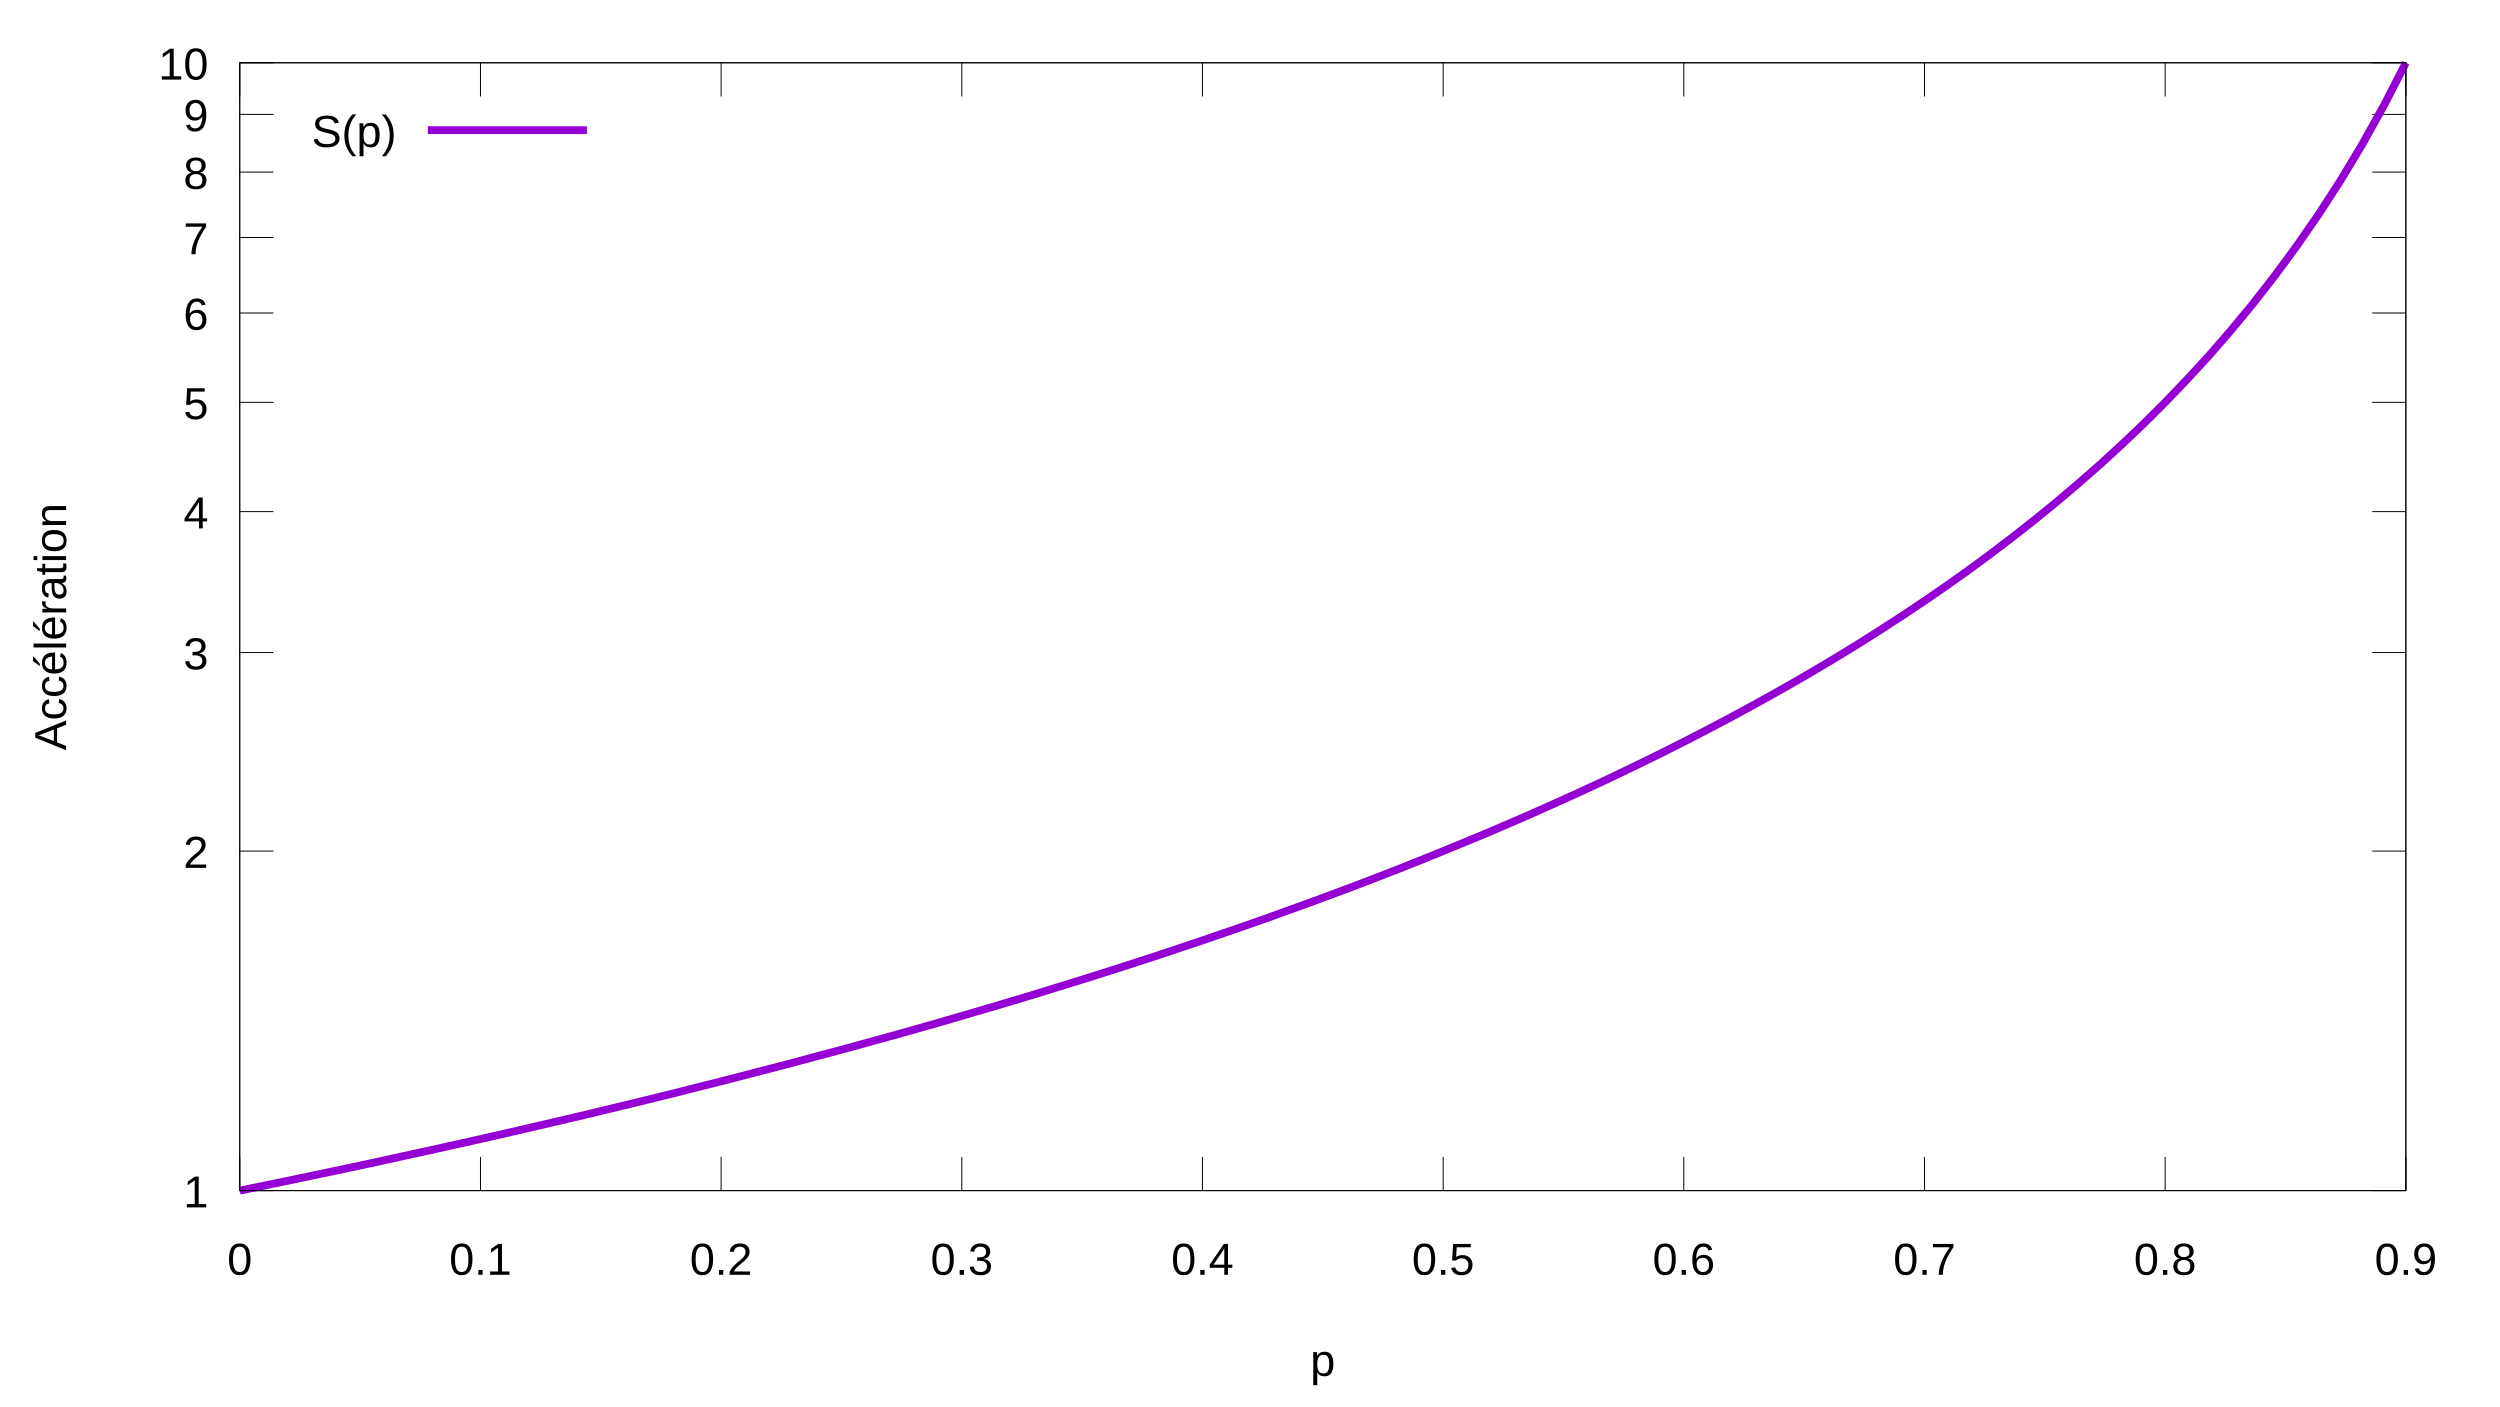
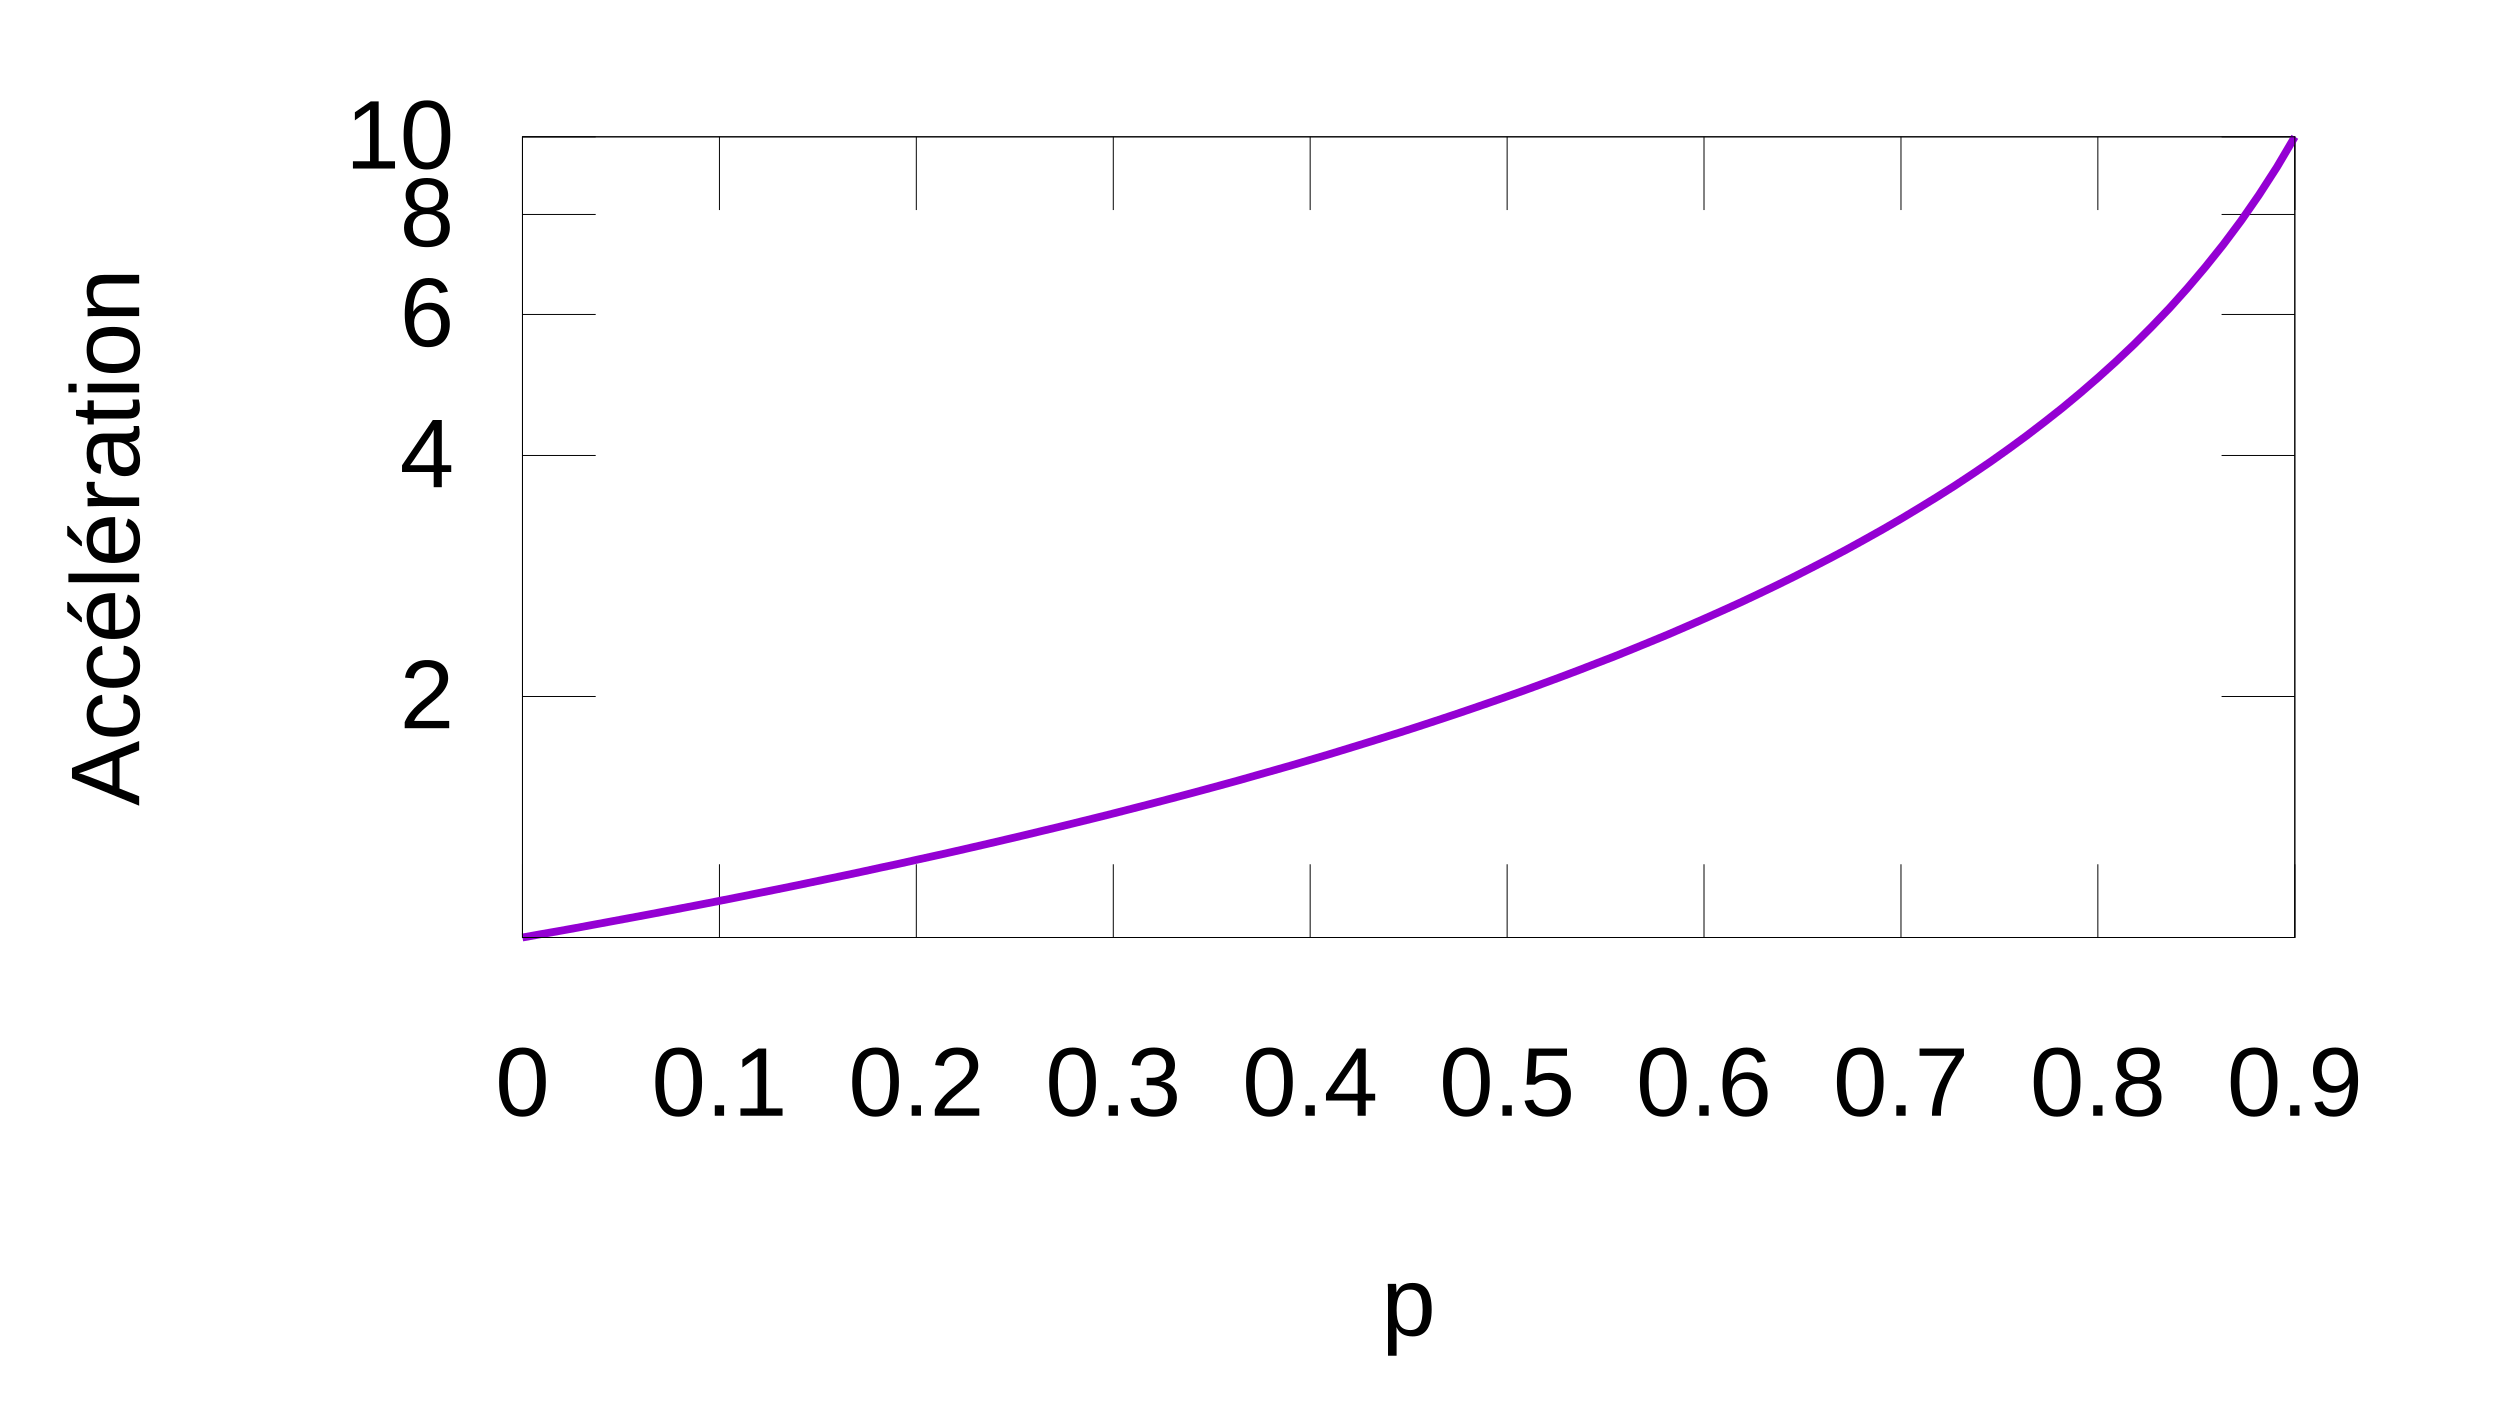
<svg xmlns="http://www.w3.org/2000/svg" xmlns:xlink="http://www.w3.org/1999/xlink" width="2560" height="1440" viewBox="0 0 2560 1440">
  <g id="gnuplot_canvas">
    <rect x="0" y="0" width="2560" height="1440" fill="none" />
    <defs>
      <circle id="gpDot" r="0.5" stroke-width="0.5" />
-       <path id="gpPt0" stroke-width="0.058" stroke="currentColor" d="M-1,0 h2 M0,-1 v2" />
-       <path id="gpPt1" stroke-width="0.058" stroke="currentColor" d="M-1,-1 L1,1 M1,-1 L-1,1" />
-       <path id="gpPt2" stroke-width="0.058" stroke="currentColor" d="M-1,0 L1,0 M0,-1 L0,1 M-1,-1 L1,1 M-1,1 L1,-1" />
-       <rect id="gpPt3" stroke-width="0.058" stroke="currentColor" x="-1" y="-1" width="2" height="2" />
-       <rect id="gpPt4" stroke-width="0.058" stroke="currentColor" fill="currentColor" x="-1" y="-1" width="2" height="2" />
-       <circle id="gpPt5" stroke-width="0.058" stroke="currentColor" cx="0" cy="0" r="1" />
+       <path id="gpPt0" stroke-width="0.027" stroke="currentColor" d="M-1,0 h2 M0,-1 v2" />
+       <path id="gpPt1" stroke-width="0.027" stroke="currentColor" d="M-1,-1 L1,1 M1,-1 L-1,1" />
+       <path id="gpPt2" stroke-width="0.027" stroke="currentColor" d="M-1,0 L1,0 M0,-1 L0,1 M-1,-1 L1,1 M-1,1 L1,-1" />
+       <rect id="gpPt3" stroke-width="0.027" stroke="currentColor" x="-1" y="-1" width="2" height="2" />
+       <rect id="gpPt4" stroke-width="0.027" stroke="currentColor" fill="currentColor" x="-1" y="-1" width="2" height="2" />
+       <circle id="gpPt5" stroke-width="0.027" stroke="currentColor" cx="0" cy="0" r="1" />
      <use xlink:href="#gpPt5" id="gpPt6" fill="currentColor" stroke="none" />
-       <path id="gpPt7" stroke-width="0.058" stroke="currentColor" d="M0,-1.33 L-1.33,0.67 L1.33,0.67 z" />
+       <path id="gpPt7" stroke-width="0.027" stroke="currentColor" d="M0,-1.33 L-1.33,0.67 L1.33,0.67 z" />
      <use xlink:href="#gpPt7" id="gpPt8" fill="currentColor" stroke="none" />
      <use xlink:href="#gpPt7" id="gpPt9" stroke="currentColor" transform="rotate(180)" />
      <use xlink:href="#gpPt9" id="gpPt10" fill="currentColor" stroke="none" />
      <use xlink:href="#gpPt3" id="gpPt11" stroke="currentColor" transform="rotate(45)" />
      <use xlink:href="#gpPt11" id="gpPt12" fill="currentColor" stroke="none" />
-       <path id="gpPt13" stroke-width="0.058" stroke="currentColor" d="M0,1.330 L1.265,0.411 L0.782,-1.067 L-0.782,-1.076 L-1.265,0.411 z" />
+       <path id="gpPt13" stroke-width="0.027" stroke="currentColor" d="M0,1.330 L1.265,0.411 L0.782,-1.067 L-0.782,-1.076 L-1.265,0.411 z" />
      <use xlink:href="#gpPt13" id="gpPt14" fill="currentColor" stroke="none" />
      <filter id="textbox" filterUnits="objectBoundingBox" x="0" y="0" height="1" width="1">
        <feFlood flood-color="white" flood-opacity="1" result="bgnd" />
        <feComposite in="SourceGraphic" in2="bgnd" operator="atop" />
      </filter>
      <filter id="greybox" filterUnits="objectBoundingBox" x="0" y="0" height="1" width="1">
        <feFlood flood-color="lightgrey" flood-opacity="1" result="grey" />
        <feComposite in="SourceGraphic" in2="grey" operator="atop" />
      </filter>
    </defs>
    <g fill="none" color="white" stroke="currentColor" stroke-width="1.00" stroke-linecap="butt" stroke-linejoin="miter">
</g>
    <g fill="none" color="black" stroke="currentColor" stroke-width="1.00" stroke-linecap="butt" stroke-linejoin="miter">
-       <path stroke="black" d="M245.5,1219.2 L280.0,1219.2 M2463.6,1219.2 L2429.1,1219.2  " />
-       <g transform="translate(213.4,1236.4)" stroke="none" fill="black" font-family="Arial" font-size="46.00" text-anchor="end">
-         <text>
-           <tspan font-family="Arial"> 1</tspan>
-         </text>
-       </g>
-     </g>
-     <g fill="none" color="black" stroke="currentColor" stroke-width="1.00" stroke-linecap="butt" stroke-linejoin="miter">
-       <path stroke="black" d="M245.5,871.5 L280.0,871.5 M2463.6,871.5 L2429.1,871.5  " />
-       <g transform="translate(213.4,888.7)" stroke="none" fill="black" font-family="Arial" font-size="46.00" text-anchor="end">
+       <path stroke="black" d="M535.0,713.2 L610.0,713.2 M2349.9,713.2 L2274.9,713.2  " />
+       <g transform="translate(465.0,745.7)" stroke="none" fill="black" font-family="Arial" font-size="100.00" text-anchor="end">
        <text>
          <tspan font-family="Arial"> 2</tspan>
        </text>
      </g>
    </g>
    <g fill="none" color="black" stroke="currentColor" stroke-width="1.00" stroke-linecap="butt" stroke-linejoin="miter">
-       <path stroke="black" d="M245.5,668.2 L280.0,668.2 M2463.6,668.2 L2429.1,668.2  " />
-       <g transform="translate(213.4,685.4)" stroke="none" fill="black" font-family="Arial" font-size="46.00" text-anchor="end">
-         <text>
-           <tspan font-family="Arial"> 3</tspan>
-         </text>
-       </g>
-     </g>
-     <g fill="none" color="black" stroke="currentColor" stroke-width="1.00" stroke-linecap="butt" stroke-linejoin="miter">
-       <path stroke="black" d="M245.5,523.9 L280.0,523.9 M2463.6,523.9 L2429.1,523.9  " />
-       <g transform="translate(213.4,541.1)" stroke="none" fill="black" font-family="Arial" font-size="46.00" text-anchor="end">
+       <path stroke="black" d="M535.0,466.4 L610.0,466.4 M2349.9,466.4 L2274.9,466.4  " />
+       <g transform="translate(465.0,498.9)" stroke="none" fill="black" font-family="Arial" font-size="100.00" text-anchor="end">
        <text>
          <tspan font-family="Arial"> 4</tspan>
        </text>
      </g>
    </g>
    <g fill="none" color="black" stroke="currentColor" stroke-width="1.00" stroke-linecap="butt" stroke-linejoin="miter">
-       <path stroke="black" d="M245.5,412.0 L280.0,412.0 M2463.6,412.0 L2429.1,412.0  " />
-       <g transform="translate(213.4,429.2)" stroke="none" fill="black" font-family="Arial" font-size="46.00" text-anchor="end">
-         <text>
-           <tspan font-family="Arial"> 5</tspan>
-         </text>
-       </g>
-     </g>
-     <g fill="none" color="black" stroke="currentColor" stroke-width="1.00" stroke-linecap="butt" stroke-linejoin="miter">
-       <path stroke="black" d="M245.5,320.5 L280.0,320.5 M2463.6,320.5 L2429.1,320.5  " />
-       <g transform="translate(213.4,337.7)" stroke="none" fill="black" font-family="Arial" font-size="46.00" text-anchor="end">
+       <path stroke="black" d="M535.0,322.0 L610.0,322.0 M2349.9,322.0 L2274.9,322.0  " />
+       <g transform="translate(465.0,354.5)" stroke="none" fill="black" font-family="Arial" font-size="100.00" text-anchor="end">
        <text>
          <tspan font-family="Arial"> 6</tspan>
        </text>
      </g>
    </g>
    <g fill="none" color="black" stroke="currentColor" stroke-width="1.00" stroke-linecap="butt" stroke-linejoin="miter">
-       <path stroke="black" d="M245.5,243.2 L280.0,243.2 M2463.6,243.2 L2429.1,243.2  " />
-       <g transform="translate(213.4,260.4)" stroke="none" fill="black" font-family="Arial" font-size="46.00" text-anchor="end">
-         <text>
-           <tspan font-family="Arial"> 7</tspan>
-         </text>
-       </g>
-     </g>
-     <g fill="none" color="black" stroke="currentColor" stroke-width="1.00" stroke-linecap="butt" stroke-linejoin="miter">
-       <path stroke="black" d="M245.5,176.2 L280.0,176.2 M2463.6,176.2 L2429.1,176.2  " />
-       <g transform="translate(213.4,193.4)" stroke="none" fill="black" font-family="Arial" font-size="46.00" text-anchor="end">
+       <path stroke="black" d="M535.0,219.6 L610.0,219.6 M2349.9,219.6 L2274.9,219.6  " />
+       <g transform="translate(465.0,252.1)" stroke="none" fill="black" font-family="Arial" font-size="100.00" text-anchor="end">
        <text>
          <tspan font-family="Arial"> 8</tspan>
        </text>
      </g>
    </g>
    <g fill="none" color="black" stroke="currentColor" stroke-width="1.00" stroke-linecap="butt" stroke-linejoin="miter">
-       <path stroke="black" d="M245.5,117.1 L280.0,117.1 M2463.6,117.1 L2429.1,117.1  " />
-       <g transform="translate(213.4,134.3)" stroke="none" fill="black" font-family="Arial" font-size="46.00" text-anchor="end">
-         <text>
-           <tspan font-family="Arial"> 9</tspan>
-         </text>
-       </g>
-     </g>
-     <g fill="none" color="black" stroke="currentColor" stroke-width="1.00" stroke-linecap="butt" stroke-linejoin="miter">
-       <path stroke="black" d="M245.5,64.3 L280.0,64.3 M2463.6,64.3 L2429.1,64.3  " />
-       <g transform="translate(213.4,81.5)" stroke="none" fill="black" font-family="Arial" font-size="46.00" text-anchor="end">
+       <path stroke="black" d="M535.0,140.1 L610.0,140.1 M2349.9,140.1 L2274.9,140.1  " />
+       <g transform="translate(465.0,172.6)" stroke="none" fill="black" font-family="Arial" font-size="100.00" text-anchor="end">
        <text>
          <tspan font-family="Arial"> 10</tspan>
        </text>
      </g>
    </g>
    <g fill="none" color="black" stroke="currentColor" stroke-width="1.00" stroke-linecap="butt" stroke-linejoin="miter">
-       <path stroke="black" d="M245.5,1219.2 L245.5,1184.7 M245.5,64.3 L245.5,98.8  " />
-       <g transform="translate(245.5,1305.4)" stroke="none" fill="black" font-family="Arial" font-size="46.00" text-anchor="middle">
+       <path stroke="black" d="M535.0,960.0 L535.0,885.0 M535.0,140.1 L535.0,215.1  " />
+       <g transform="translate(535.0,1142.5)" stroke="none" fill="black" font-family="Arial" font-size="100.00" text-anchor="middle">
        <text>
          <tspan font-family="Arial"> 0</tspan>
        </text>
      </g>
    </g>
    <g fill="none" color="black" stroke="currentColor" stroke-width="1.00" stroke-linecap="butt" stroke-linejoin="miter">
-       <path stroke="black" d="M492.0,1219.2 L492.0,1184.7 M492.0,64.3 L492.0,98.8  " />
-       <g transform="translate(492.0,1305.4)" stroke="none" fill="black" font-family="Arial" font-size="46.00" text-anchor="middle">
+       <path stroke="black" d="M736.7,960.0 L736.7,885.0 M736.7,140.1 L736.7,215.1  " />
+       <g transform="translate(736.7,1142.5)" stroke="none" fill="black" font-family="Arial" font-size="100.00" text-anchor="middle">
        <text>
          <tspan font-family="Arial"> 0.1</tspan>
        </text>
      </g>
    </g>
    <g fill="none" color="black" stroke="currentColor" stroke-width="1.00" stroke-linecap="butt" stroke-linejoin="miter">
-       <path stroke="black" d="M738.4,1219.2 L738.4,1184.7 M738.4,64.3 L738.4,98.8  " />
-       <g transform="translate(738.4,1305.4)" stroke="none" fill="black" font-family="Arial" font-size="46.00" text-anchor="middle">
+       <path stroke="black" d="M938.3,960.0 L938.3,885.0 M938.3,140.1 L938.3,215.1  " />
+       <g transform="translate(938.3,1142.5)" stroke="none" fill="black" font-family="Arial" font-size="100.00" text-anchor="middle">
        <text>
          <tspan font-family="Arial"> 0.2</tspan>
        </text>
      </g>
    </g>
    <g fill="none" color="black" stroke="currentColor" stroke-width="1.00" stroke-linecap="butt" stroke-linejoin="miter">
-       <path stroke="black" d="M984.9,1219.2 L984.9,1184.7 M984.9,64.3 L984.9,98.8  " />
-       <g transform="translate(984.9,1305.4)" stroke="none" fill="black" font-family="Arial" font-size="46.00" text-anchor="middle">
+       <path stroke="black" d="M1140.0,960.0 L1140.0,885.0 M1140.0,140.1 L1140.0,215.1  " />
+       <g transform="translate(1140.0,1142.5)" stroke="none" fill="black" font-family="Arial" font-size="100.00" text-anchor="middle">
        <text>
          <tspan font-family="Arial"> 0.3</tspan>
        </text>
      </g>
    </g>
    <g fill="none" color="black" stroke="currentColor" stroke-width="1.00" stroke-linecap="butt" stroke-linejoin="miter">
-       <path stroke="black" d="M1231.3,1219.2 L1231.3,1184.7 M1231.3,64.3 L1231.3,98.8  " />
-       <g transform="translate(1231.3,1305.4)" stroke="none" fill="black" font-family="Arial" font-size="46.00" text-anchor="middle">
+       <path stroke="black" d="M1341.6,960.0 L1341.6,885.0 M1341.6,140.1 L1341.6,215.1  " />
+       <g transform="translate(1341.6,1142.5)" stroke="none" fill="black" font-family="Arial" font-size="100.00" text-anchor="middle">
        <text>
          <tspan font-family="Arial"> 0.4</tspan>
        </text>
      </g>
    </g>
    <g fill="none" color="black" stroke="currentColor" stroke-width="1.00" stroke-linecap="butt" stroke-linejoin="miter">
-       <path stroke="black" d="M1477.8,1219.2 L1477.8,1184.7 M1477.8,64.3 L1477.8,98.8  " />
-       <g transform="translate(1477.8,1305.4)" stroke="none" fill="black" font-family="Arial" font-size="46.00" text-anchor="middle">
+       <path stroke="black" d="M1543.3,960.0 L1543.3,885.0 M1543.3,140.1 L1543.3,215.1  " />
+       <g transform="translate(1543.3,1142.5)" stroke="none" fill="black" font-family="Arial" font-size="100.00" text-anchor="middle">
        <text>
          <tspan font-family="Arial"> 0.5</tspan>
        </text>
      </g>
    </g>
    <g fill="none" color="black" stroke="currentColor" stroke-width="1.00" stroke-linecap="butt" stroke-linejoin="miter">
-       <path stroke="black" d="M1724.2,1219.2 L1724.2,1184.7 M1724.2,64.3 L1724.2,98.8  " />
-       <g transform="translate(1724.2,1305.4)" stroke="none" fill="black" font-family="Arial" font-size="46.00" text-anchor="middle">
+       <path stroke="black" d="M1744.9,960.0 L1744.9,885.0 M1744.9,140.1 L1744.9,215.1  " />
+       <g transform="translate(1744.9,1142.5)" stroke="none" fill="black" font-family="Arial" font-size="100.00" text-anchor="middle">
        <text>
          <tspan font-family="Arial"> 0.6</tspan>
        </text>
      </g>
    </g>
    <g fill="none" color="black" stroke="currentColor" stroke-width="1.00" stroke-linecap="butt" stroke-linejoin="miter">
-       <path stroke="black" d="M1970.7,1219.2 L1970.7,1184.7 M1970.7,64.3 L1970.7,98.8  " />
-       <g transform="translate(1970.7,1305.4)" stroke="none" fill="black" font-family="Arial" font-size="46.00" text-anchor="middle">
+       <path stroke="black" d="M1946.6,960.0 L1946.6,885.0 M1946.6,140.1 L1946.6,215.1  " />
+       <g transform="translate(1946.6,1142.5)" stroke="none" fill="black" font-family="Arial" font-size="100.00" text-anchor="middle">
        <text>
          <tspan font-family="Arial"> 0.7</tspan>
        </text>
      </g>
    </g>
    <g fill="none" color="black" stroke="currentColor" stroke-width="1.00" stroke-linecap="butt" stroke-linejoin="miter">
-       <path stroke="black" d="M2217.1,1219.2 L2217.1,1184.7 M2217.1,64.3 L2217.1,98.8  " />
-       <g transform="translate(2217.1,1305.4)" stroke="none" fill="black" font-family="Arial" font-size="46.00" text-anchor="middle">
+       <path stroke="black" d="M2148.2,960.0 L2148.2,885.0 M2148.2,140.1 L2148.2,215.1  " />
+       <g transform="translate(2148.2,1142.5)" stroke="none" fill="black" font-family="Arial" font-size="100.00" text-anchor="middle">
        <text>
          <tspan font-family="Arial"> 0.8</tspan>
        </text>
      </g>
    </g>
    <g fill="none" color="black" stroke="currentColor" stroke-width="1.00" stroke-linecap="butt" stroke-linejoin="miter">
-       <path stroke="black" d="M2463.6,1219.2 L2463.6,1184.7 M2463.6,64.3 L2463.6,98.8  " />
-       <g transform="translate(2463.6,1305.4)" stroke="none" fill="black" font-family="Arial" font-size="46.00" text-anchor="middle">
+       <path stroke="black" d="M2349.9,960.0 L2349.9,885.0 M2349.9,140.1 L2349.9,215.1  " />
+       <g transform="translate(2349.9,1142.5)" stroke="none" fill="black" font-family="Arial" font-size="100.00" text-anchor="middle">
        <text>
          <tspan font-family="Arial"> 0.9</tspan>
        </text>
      </g>
    </g>
    <g fill="none" color="black" stroke="currentColor" stroke-width="1.00" stroke-linecap="butt" stroke-linejoin="miter">
</g>
    <g fill="none" color="black" stroke="currentColor" stroke-width="1.00" stroke-linecap="butt" stroke-linejoin="miter">
-       <path stroke="black" d="M245.5,64.3 L245.5,1219.2 L2463.6,1219.2 L2463.6,64.3 L245.5,64.3 Z  " />
+       <path stroke="black" d="M535.0,140.1 L535.0,960.0 L2349.9,960.0 L2349.9,140.1 L535.0,140.1 Z  " />
    </g>
    <g fill="none" color="black" stroke="currentColor" stroke-width="1.00" stroke-linecap="butt" stroke-linejoin="miter">
-       <g transform="translate(67.7,641.8) rotate(270)" stroke="none" fill="black" font-family="Arial" font-size="46.00" text-anchor="middle">
+       <g transform="translate(142.5,550.1) rotate(270)" stroke="none" fill="black" font-family="Arial" font-size="100.00" text-anchor="middle">
        <text>
          <tspan font-family="Arial">Accélération</tspan>
        </text>
      </g>
    </g>
    <g fill="none" color="black" stroke="currentColor" stroke-width="1.00" stroke-linecap="butt" stroke-linejoin="miter">
-       <g transform="translate(1354.5,1408.9)" stroke="none" fill="black" font-family="Arial" font-size="46.00" text-anchor="middle">
+       <g transform="translate(1442.4,1367.5)" stroke="none" fill="black" font-family="Arial" font-size="100.00" text-anchor="middle">
        <text>
          <tspan font-family="Arial">p</tspan>
        </text>
      </g>
    </g>
    <g fill="none" color="black" stroke="currentColor" stroke-width="1.00" stroke-linecap="butt" stroke-linejoin="miter">
</g>
    <g id="gnuplot_plot_1">
      <g fill="none" color="white" stroke="currentColor" stroke-width="8.00" stroke-linecap="butt" stroke-linejoin="miter">
</g>
      <g fill="none" color="black" stroke="currentColor" stroke-width="8.00" stroke-linecap="butt" stroke-linejoin="miter">
-         <g transform="translate(406.0,150.5)" stroke="none" fill="black" font-family="Arial" font-size="46.00" text-anchor="end">
-           <text>S(p)</text>
-         </g>
-       </g>
-       <g fill="none" color="black" stroke="currentColor" stroke-width="8.00" stroke-linecap="butt" stroke-linejoin="miter">
-         <path stroke="rgb(148,   0, 211)" d="M438.1,133.3 L601.0,133.3 M245.5,1219.2 L267.9,1214.6 L290.3,1210.0 L312.7,1205.3 L335.1,1200.6 L357.5,1195.9   L379.9,1191.1 L402.3,1186.2 L424.7,1181.3 L447.1,1176.4 L469.6,1171.4 L492.0,1166.4 L514.4,1161.3 L536.8,1156.1   L559.2,1150.9 L581.6,1145.7 L604.0,1140.4 L626.4,1135.0 L648.8,1129.6 L671.2,1124.1 L693.6,1118.6 L716.0,1112.9   L738.4,1107.3 L760.8,1101.5 L783.2,1095.7 L805.6,1089.9 L828.0,1083.9 L850.4,1077.9 L872.8,1071.9 L895.2,1065.7   L917.7,1059.5 L940.1,1053.2 L962.5,1046.8 L984.9,1040.3 L1007.3,1033.7 L1029.7,1027.1 L1052.1,1020.4 L1074.5,1013.5   L1096.9,1006.6 L1119.3,999.6 L1141.7,992.5 L1164.1,985.3 L1186.5,978.0 L1208.9,970.5 L1231.3,963.0 L1253.7,955.3   L1276.1,947.6 L1298.5,939.7 L1320.9,931.6 L1343.3,923.5 L1365.8,915.2 L1388.2,906.8 L1410.6,898.2 L1433.0,889.5   L1455.4,880.6 L1477.8,871.5 L1500.2,862.3 L1522.6,853.0 L1545.0,843.4 L1567.4,833.7 L1589.8,823.7 L1612.2,813.6   L1634.6,803.3 L1657.0,792.7 L1679.4,781.9 L1701.8,770.9 L1724.2,759.6 L1746.6,748.1 L1769.0,736.3 L1791.4,724.2   L1813.9,711.8 L1836.3,699.1 L1858.7,686.1 L1881.1,672.7 L1903.5,659.0 L1925.9,644.8 L1948.3,630.3 L1970.7,615.3   L1993.1,599.9 L2015.5,584.0 L2037.9,567.5 L2060.3,550.5 L2082.7,532.9 L2105.1,514.7 L2127.5,495.7 L2149.9,476.1   L2172.3,455.6 L2194.7,434.3 L2217.1,412.0 L2239.5,388.6 L2262.0,364.2 L2284.4,338.4 L2306.8,311.3 L2329.2,282.6   L2351.6,252.2 L2374.0,219.9 L2396.4,185.3 L2418.8,148.1 L2441.2,107.9 L2463.6,64.3  " />
+         <path stroke="rgb(148,   0, 211)" d="M535.0,960.0 L553.3,956.7 L571.7,953.5 L590.0,950.2 L608.3,946.8 L626.7,943.4 L645.0,940.0 L663.3,936.6   L681.7,933.1 L700.0,929.6 L718.3,926.1 L736.7,922.5 L755.0,918.9 L773.3,915.2 L791.7,911.5 L810.0,907.8   L828.3,904.0 L846.6,900.2 L865.0,896.4 L883.3,892.5 L901.6,888.5 L920.0,884.6 L938.3,880.5 L956.6,876.5   L975.0,872.4 L993.3,868.2 L1011.6,864.0 L1030.0,859.7 L1048.3,855.4 L1066.6,851.0 L1085.0,846.6 L1103.3,842.1   L1121.6,837.6 L1140.0,833.0 L1158.3,828.3 L1176.6,823.6 L1195.0,818.8 L1213.3,814.0 L1231.6,809.1 L1250.0,804.1   L1268.3,799.1 L1286.6,793.9 L1305.0,788.7 L1323.3,783.5 L1341.6,778.1 L1360.0,772.7 L1378.3,767.1 L1396.6,761.5   L1415.0,755.8 L1433.3,750.1 L1451.6,744.2 L1469.9,738.2 L1488.3,732.1 L1506.6,725.9 L1524.9,719.6 L1543.3,713.2   L1561.6,706.7 L1579.9,700.0 L1598.3,693.2 L1616.6,686.3 L1634.9,679.2 L1653.3,672.1 L1671.6,664.7 L1689.9,657.2   L1708.3,649.6 L1726.6,641.7 L1744.9,633.7 L1763.3,625.5 L1781.6,617.2 L1799.9,608.6 L1818.3,599.8 L1836.6,590.8   L1854.9,581.5 L1873.3,572.0 L1891.6,562.3 L1909.9,552.2 L1928.3,541.9 L1946.6,531.3 L1964.9,520.3 L1983.3,509.0   L2001.6,497.4 L2019.9,485.3 L2038.3,472.8 L2056.6,459.8 L2074.9,446.4 L2093.2,432.4 L2111.6,417.9 L2129.9,402.7   L2148.2,386.9 L2166.6,370.3 L2184.9,353.0 L2203.2,334.7 L2221.6,315.5 L2239.9,295.1 L2258.2,273.5 L2276.6,250.5   L2294.9,226.0 L2313.2,199.6 L2331.6,171.1 L2349.9,140.1  " />
      </g>
    </g>
    <g fill="none" color="white" stroke="rgb(148,   0, 211)" stroke-width="2.00" stroke-linecap="butt" stroke-linejoin="miter">
</g>
    <g fill="none" color="black" stroke="currentColor" stroke-width="2.00" stroke-linecap="butt" stroke-linejoin="miter">
</g>
    <g fill="none" color="black" stroke="black" stroke-width="1.00" stroke-linecap="butt" stroke-linejoin="miter">
</g>
    <g fill="none" color="black" stroke="currentColor" stroke-width="1.00" stroke-linecap="butt" stroke-linejoin="miter">
-       <path stroke="black" d="M245.5,64.3 L245.5,1219.2 L2463.6,1219.2 L2463.6,64.3 L245.5,64.3 Z  " />
+       <path stroke="black" d="M535.0,140.1 L535.0,960.0 L2349.9,960.0 L2349.9,140.1 L535.0,140.1 Z  " />
    </g>
    <g fill="none" color="black" stroke="currentColor" stroke-width="1.00" stroke-linecap="butt" stroke-linejoin="miter">
</g>
  </g>
</svg>
